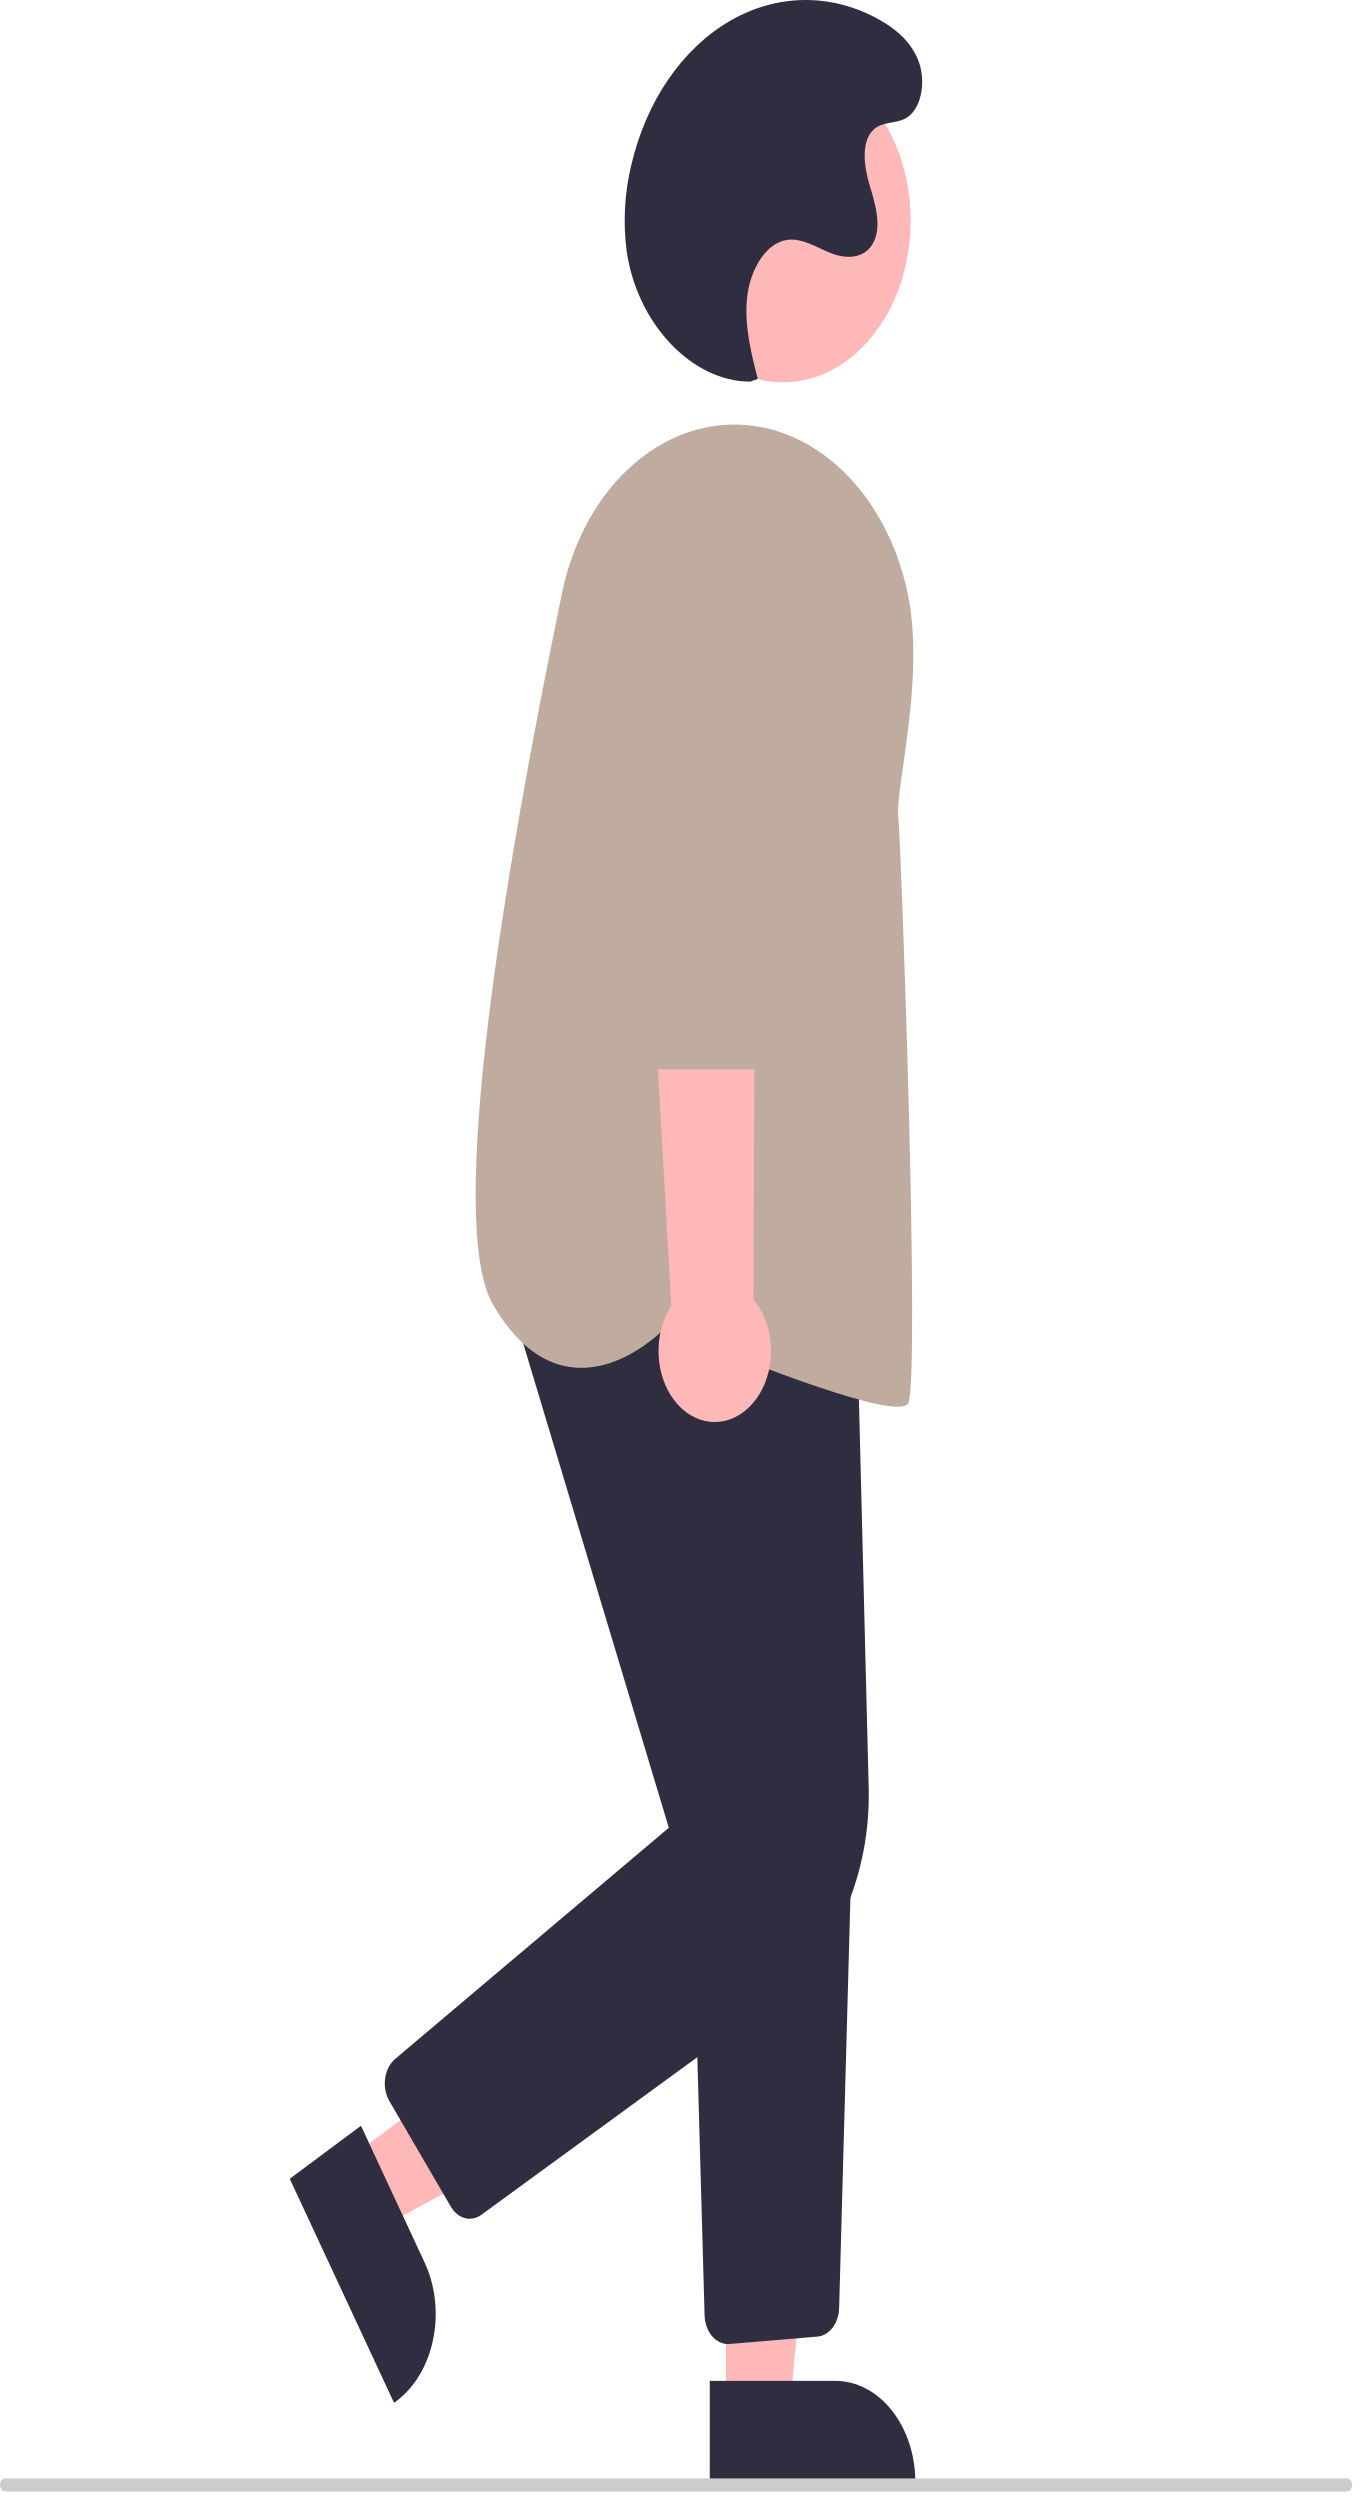
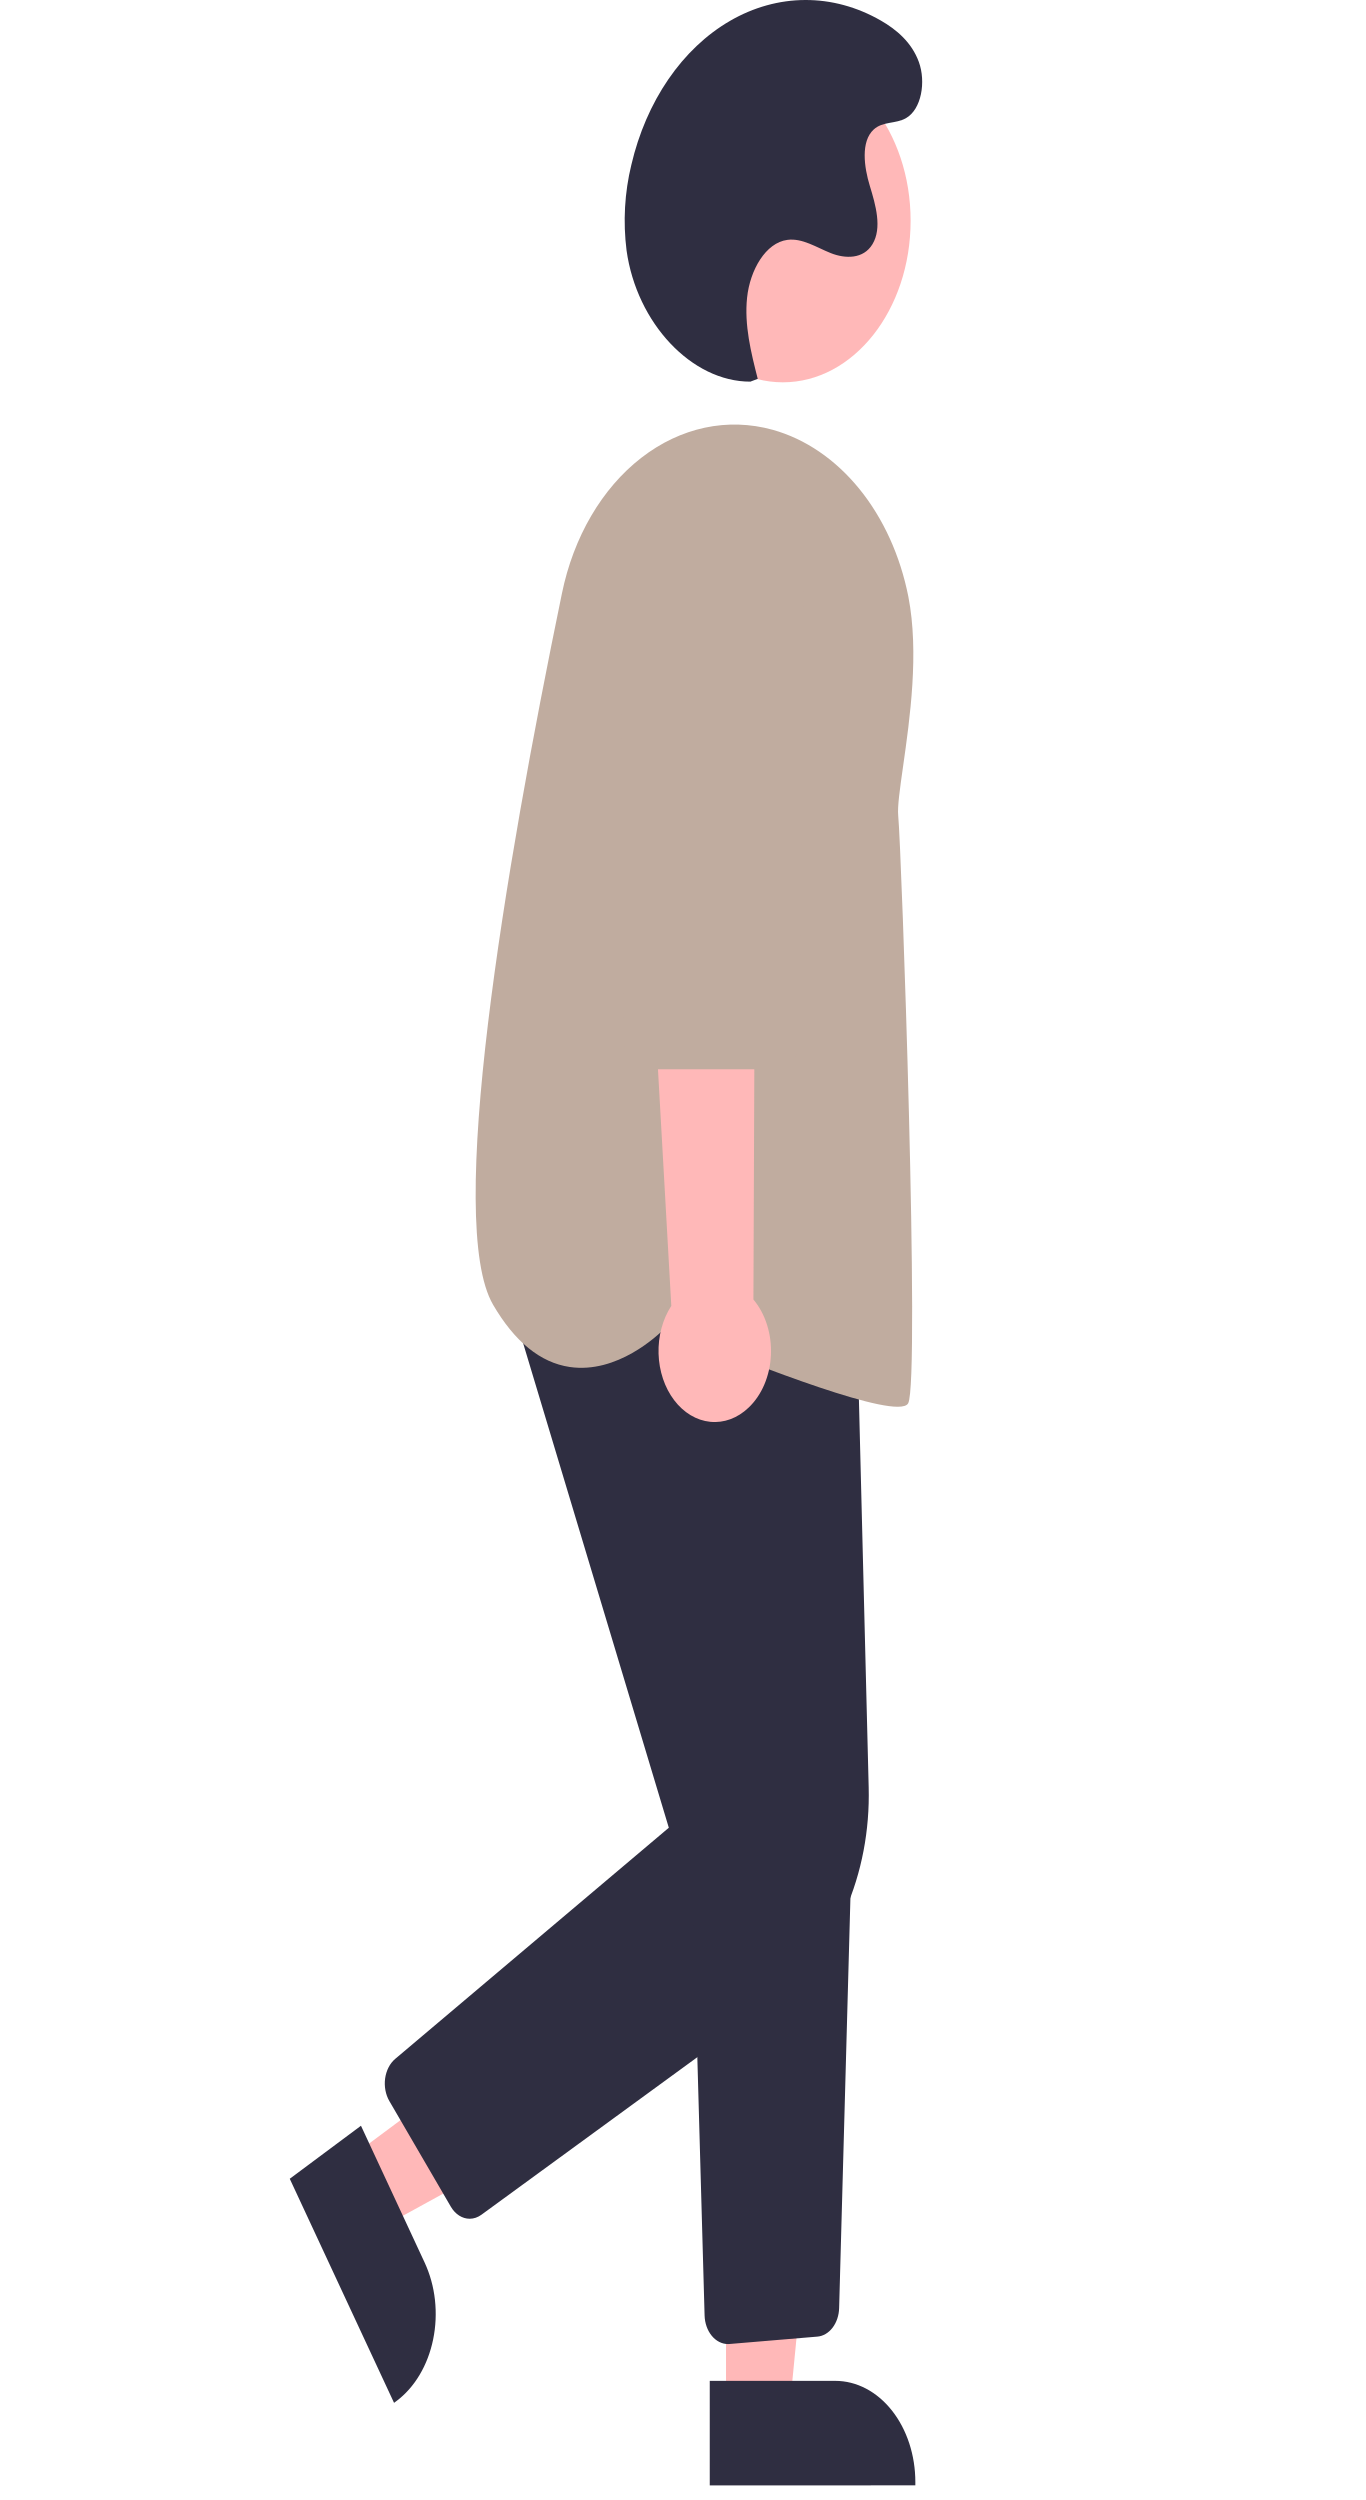
<svg xmlns="http://www.w3.org/2000/svg" width="83" height="152" viewBox="0 0 83 152" fill="none">
  <path d="M47.599 23.245C51.889 23.245 55.365 18.847 55.365 13.422C55.365 7.997 51.889 3.599 47.599 3.599C43.31 3.599 39.833 7.997 39.833 13.422C39.833 18.847 43.31 23.245 47.599 23.245Z" fill="#FFB8B8" />
  <path d="M21.357 131.135L23.324 135.361L37.145 127.778L34.243 121.542L21.357 131.135Z" fill="#FFB8B8" />
  <path d="M21.947 129.245L25.819 137.567L25.819 137.567C26.143 138.264 26.356 139.034 26.445 139.834C26.533 140.635 26.497 141.449 26.336 142.232C26.176 143.014 25.896 143.749 25.511 144.394C25.126 145.039 24.645 145.582 24.094 145.992L23.958 146.093L17.617 132.469L21.947 129.245Z" fill="#2F2E41" />
  <path d="M44.142 146.358L48.018 146.358L49.862 127.445L44.141 127.446L44.142 146.358Z" fill="#FFB8B8" />
  <path d="M43.153 144.757L50.787 144.757H50.788C51.427 144.757 52.059 144.916 52.65 145.225C53.24 145.534 53.776 145.988 54.228 146.559C54.68 147.131 55.038 147.809 55.283 148.556C55.527 149.302 55.653 150.102 55.653 150.91V151.11L43.153 151.111L43.153 144.757Z" fill="#2F2E41" />
  <path d="M28.557 134.9C28.334 134.9 28.114 134.834 27.915 134.706C27.715 134.579 27.543 134.394 27.411 134.167L23.672 127.744C23.558 127.548 23.477 127.325 23.433 127.088C23.389 126.851 23.383 126.606 23.416 126.366C23.45 126.126 23.521 125.898 23.626 125.694C23.731 125.49 23.868 125.315 24.028 125.18L40.664 111.126L30.626 77.741L52.093 79.981L52.816 108.671C52.884 111.283 52.389 113.87 51.383 116.154C50.378 118.439 48.901 120.334 47.11 121.638L29.268 134.658C29.052 134.816 28.806 134.9 28.557 134.9Z" fill="#2F2E41" />
  <path d="M44.259 142.519C43.891 142.518 43.537 142.336 43.272 142.013C43.008 141.689 42.852 141.248 42.839 140.783L42.053 112.834L51.794 112.185L51.019 140.334C51.007 140.78 50.865 141.205 50.619 141.525C50.374 141.846 50.043 142.039 49.691 142.067L44.355 142.515C44.323 142.517 44.291 142.519 44.259 142.519Z" fill="#2F2E41" />
  <path d="M54.577 85.531C52.099 85.531 43.442 82.005 40.436 80.748C39.987 81.203 37.517 83.539 34.634 83.112C32.855 82.848 31.289 81.575 29.979 79.327C27.087 74.362 30.659 53.07 34.165 36.082C34.868 32.649 36.596 29.693 38.986 27.838C41.376 25.982 44.241 25.371 46.98 26.132C48.965 26.686 50.789 27.93 52.246 29.723C53.703 31.516 54.736 33.787 55.229 36.282C55.889 39.68 55.322 43.678 54.907 46.598C54.712 47.97 54.558 49.054 54.611 49.587C54.814 51.646 55.945 83.939 55.218 85.318C55.14 85.465 54.916 85.531 54.577 85.531Z" fill="#C0AC9F" />
  <path d="M45.51 85.588C45.908 85.213 46.237 84.732 46.472 84.179C46.708 83.626 46.844 83.015 46.873 82.388C46.901 81.761 46.821 81.133 46.636 80.55C46.453 79.966 46.169 79.441 45.808 79.011L45.961 39.879L38.674 41.414L40.815 79.397C40.284 80.214 40.008 81.249 40.04 82.305C40.072 83.362 40.409 84.367 40.988 85.13C41.567 85.894 42.347 86.362 43.18 86.446C44.014 86.531 44.843 86.225 45.51 85.588Z" fill="#FFB8B8" />
  <path d="M47.196 65.01H39.347C38.972 65.009 38.613 64.821 38.346 64.487C38.08 64.153 37.928 63.701 37.924 63.227L37.731 36.314C37.724 35.383 37.864 34.46 38.141 33.598C38.418 32.736 38.828 31.952 39.346 31.291C39.864 30.631 40.481 30.106 41.16 29.749C41.839 29.392 42.568 29.209 43.304 29.21C44.04 29.211 44.768 29.396 45.447 29.756C46.125 30.115 46.741 30.641 47.258 31.303C47.775 31.966 48.183 32.751 48.458 33.614C48.734 34.477 48.871 35.4 48.863 36.331L48.618 63.231C48.613 63.704 48.461 64.156 48.194 64.488C47.928 64.821 47.57 65.008 47.196 65.01Z" fill="#C0AC9F" />
  <path d="M45.622 23.204C42.066 23.212 38.712 19.657 38.095 15.228C37.875 13.488 37.974 11.707 38.386 10.023C38.833 8.107 39.6 6.333 40.635 4.823C41.669 3.313 42.948 2.102 44.385 1.269C45.821 0.437 47.382 0.005 48.962 3.56329e-05C50.542 -0.004 52.104 0.419 53.543 1.243C54.495 1.788 55.431 2.57 55.867 3.77C56.303 4.97 56.03 6.648 55.077 7.188C54.455 7.541 53.673 7.367 53.121 7.874C52.327 8.602 52.532 10.15 52.886 11.306C53.24 12.462 53.641 13.86 53.047 14.846C52.493 15.765 51.387 15.737 50.516 15.391C49.645 15.045 48.785 14.466 47.876 14.584C46.551 14.755 45.599 16.422 45.423 18.092C45.246 19.762 45.661 21.431 46.071 23.035L45.622 23.204Z" fill="#2F2E41" />
-   <path d="M81.896 151.487H0.316C0.232 151.487 0.152 151.445 0.093 151.37C0.033 151.295 0 151.194 0 151.088C0 150.981 0.033 150.88 0.093 150.805C0.152 150.73 0.232 150.688 0.316 150.688H81.896C81.98 150.688 82.061 150.73 82.12 150.805C82.179 150.88 82.213 150.981 82.213 151.088C82.213 151.194 82.179 151.295 82.12 151.37C82.061 151.445 81.98 151.487 81.896 151.487Z" fill="#CCCCCC" />
</svg>
